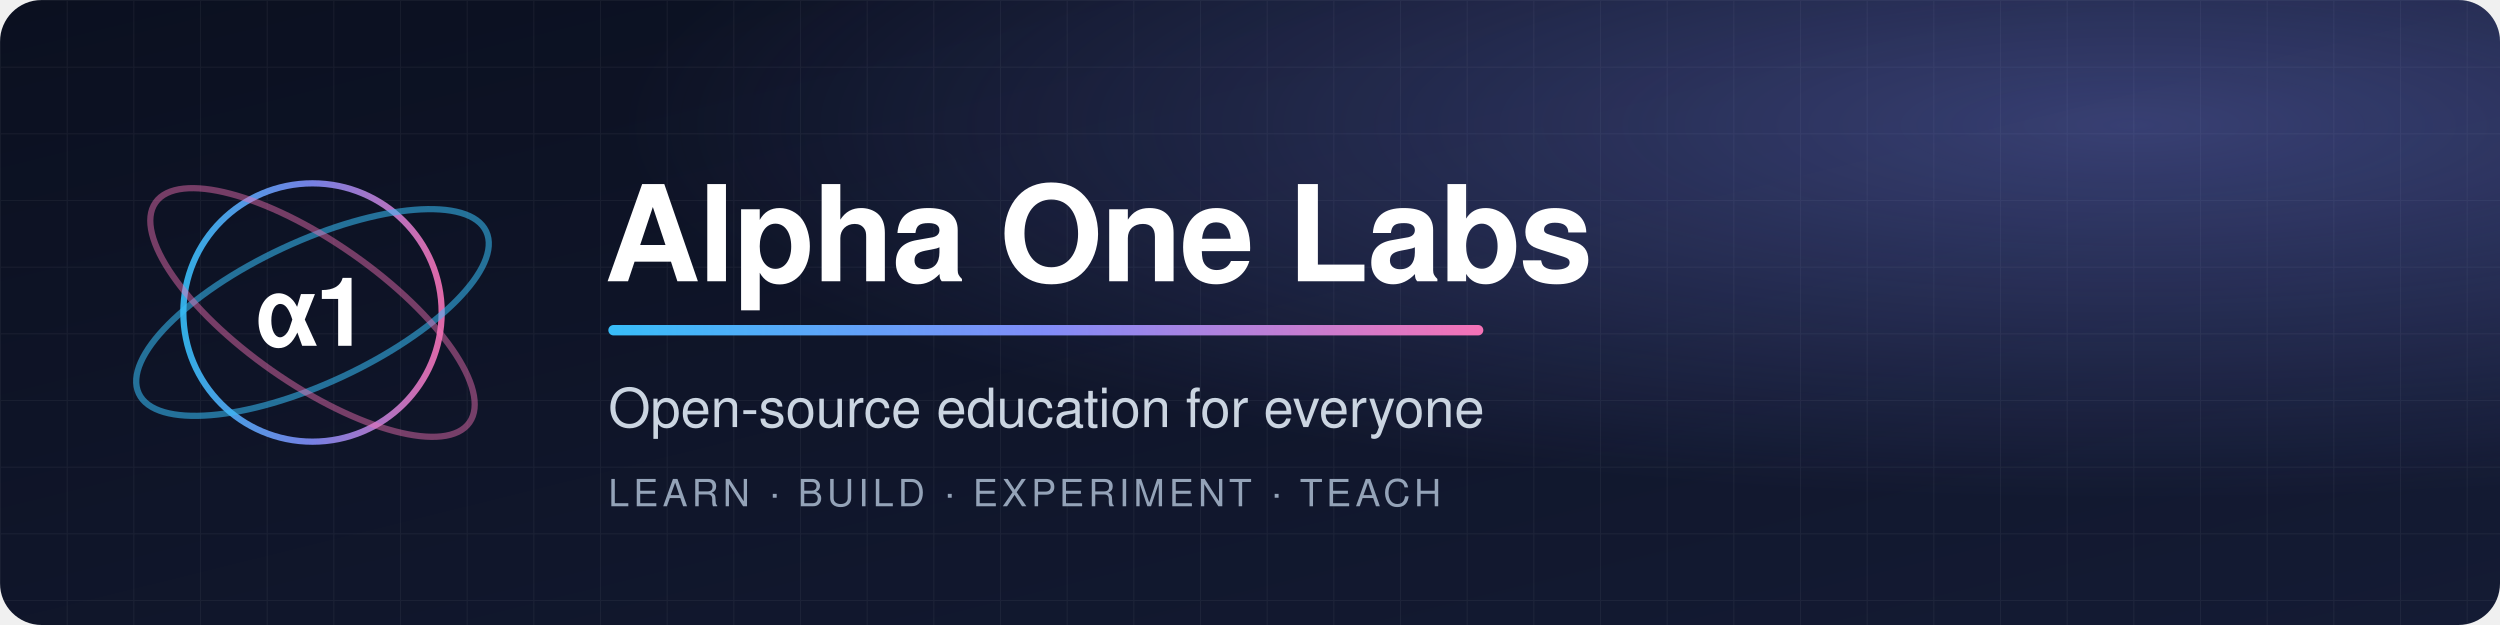
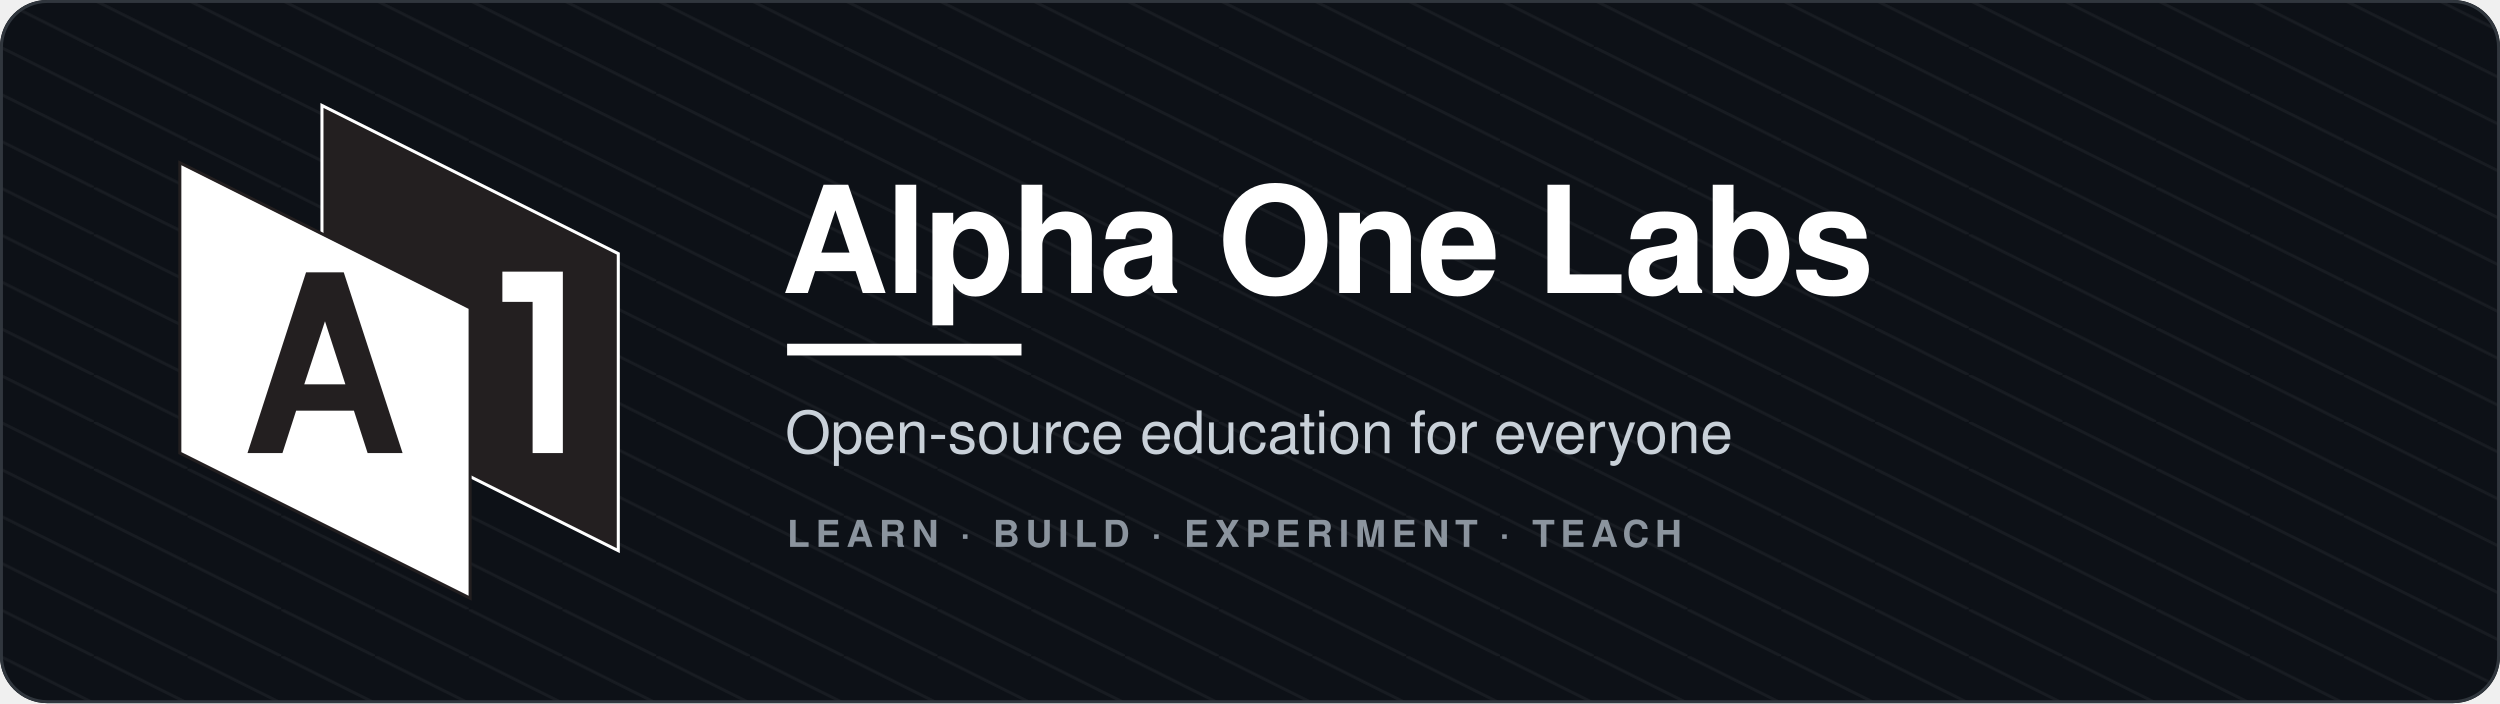
- <svg xmlns="http://www.w3.org/2000/svg" width="1200" height="300" viewBox="0 0 1200 300" role="img" aria-label="Alpha One Labs — open-source education for everyone">
+ <svg xmlns="http://www.w3.org/2000/svg" width="1280" height="360" viewBox="0 0 1280 360" role="img" aria-label="Alpha One Labs: open-source education for everyone">
  <defs>
-     <linearGradient id="bg" x1="0" y1="0" x2="1" y2="1">
-       <stop offset="0" stop-color="#0B1020" />
-       <stop offset="1" stop-color="#141B34" />
-     </linearGradient>
-     <linearGradient id="accent" x1="0" y1="0" x2="1" y2="0">
-       <stop offset="0" stop-color="#38BDF8" />
-       <stop offset="0.5" stop-color="#818CF8" />
-       <stop offset="1" stop-color="#F472B6" />
-     </linearGradient>
-     <radialGradient id="glow" cx="0.85" cy="0.2" r="0.6">
-       <stop offset="0" stop-color="#818CF8" stop-opacity="0.35" />
-       <stop offset="1" stop-color="#818CF8" stop-opacity="0" />
-     </radialGradient>
-     <pattern id="grid" width="32" height="32" patternUnits="userSpaceOnUse">
-       <path d="M32 0H0V32" fill="none" stroke="#FFFFFF" stroke-opacity="0.05" />
+     <pattern id="slope" width="48" height="24" patternUnits="userSpaceOnUse">
+       <path d="M0 0L48 24" stroke="#FFFFFF" stroke-opacity="0.05" stroke-width="1.5" />
    </pattern>
+     <clipPath id="r">
+       <rect width="1280" height="360" rx="24" />
+     </clipPath>
  </defs>
-   <rect width="1200" height="300" rx="20" fill="url(#bg)" />
-   <rect width="1200" height="300" rx="20" fill="url(#grid)" />
-   <rect width="1200" height="300" rx="20" fill="url(#glow)" />
-   <g transform="translate(150 150)" fill="none" stroke-width="3">
-     <circle r="62" stroke="url(#accent)" stroke-opacity="0.9" />
-     <ellipse rx="92" ry="34" stroke="#38BDF8" stroke-opacity="0.55" transform="rotate(-25)" />
-     <ellipse rx="92" ry="34" stroke="#F472B6" stroke-opacity="0.45" transform="rotate(35)" />
-     <text x="0" y="16" text-anchor="middle" font-family="Segoe UI, Helvetica, Arial, sans-serif" font-size="46" font-weight="800" fill="#FFFFFF" stroke="none">α1</text>
+   <g clip-path="url(#r)">
+     <rect width="1280" height="360" fill="#0D1117" />
+     <rect width="1280" height="360" fill="url(#slope)" />
  </g>
-   <text x="290" y="135" font-family="Segoe UI, Helvetica, Arial, sans-serif" font-size="64" font-weight="800" fill="#FFFFFF" letter-spacing="-1">Alpha One Labs</text>
-   <rect x="292" y="156" width="420" height="5" rx="2.5" fill="url(#accent)" />
-   <text x="292" y="205" font-family="Segoe UI, Helvetica, Arial, sans-serif" font-size="26" fill="#CBD5E1">Open-source education for everyone</text>
-   <text x="292" y="243" font-family="Segoe UI, Helvetica, Arial, sans-serif" font-size="18" fill="#94A3B8" letter-spacing="2">LEARN  ·  BUILD  ·  EXPERIMENT  ·  TEACH</text>
+   <rect x="0.75" y="0.75" width="1278.5" height="358.5" rx="23.5" fill="none" stroke="#30363D" stroke-width="1.5" />
+   <g transform="translate(92 54) scale(0.52)">
+     <path d="M140.08 0L431.86 145.89L431.86 438.37L140.08 292.48Z" fill="#231F20" stroke="#FFFFFF" stroke-width="3" />
+     <path d="M317.72 163.61H377.27V342.25H347.5V193.38H317.72Z" fill="#fff" />
+     <path d="M0.14 56.42L285.96 199.34L285.96 485.16L0.14 342.25Z" fill="#fff" stroke="#231F20" stroke-width="3" />
+     <path fill="#231F20" fill-rule="evenodd" d="M124.41 164.3H161.54L219.47 342.25H185.04L171.54 300.49H114.66L101.19 342.25H66.76ZM143.06 212.45L122.66 274.56H163.14Z" />
+   </g>
+   <text x="400" y="150" font-family="'Segoe UI', 'Helvetica Neue', Helvetica, Arial, sans-serif" font-size="76" font-weight="800" fill="#FFFFFF" letter-spacing="-1.5">Alpha One Labs</text>
+   <rect x="403" y="176" width="120" height="6" fill="#FFFFFF" />
+   <text x="402" y="232" font-family="'Segoe UI', 'Helvetica Neue', Helvetica, Arial, sans-serif" font-size="30" fill="#C9D1D9">Open-source education for everyone</text>
+   <text x="403" y="280" font-family="'Segoe UI', 'Helvetica Neue', Helvetica, Arial, sans-serif" font-size="19" font-weight="600" fill="#8B949E" letter-spacing="3">LEARN · BUILD · EXPERIMENT · TEACH</text>
</svg>
